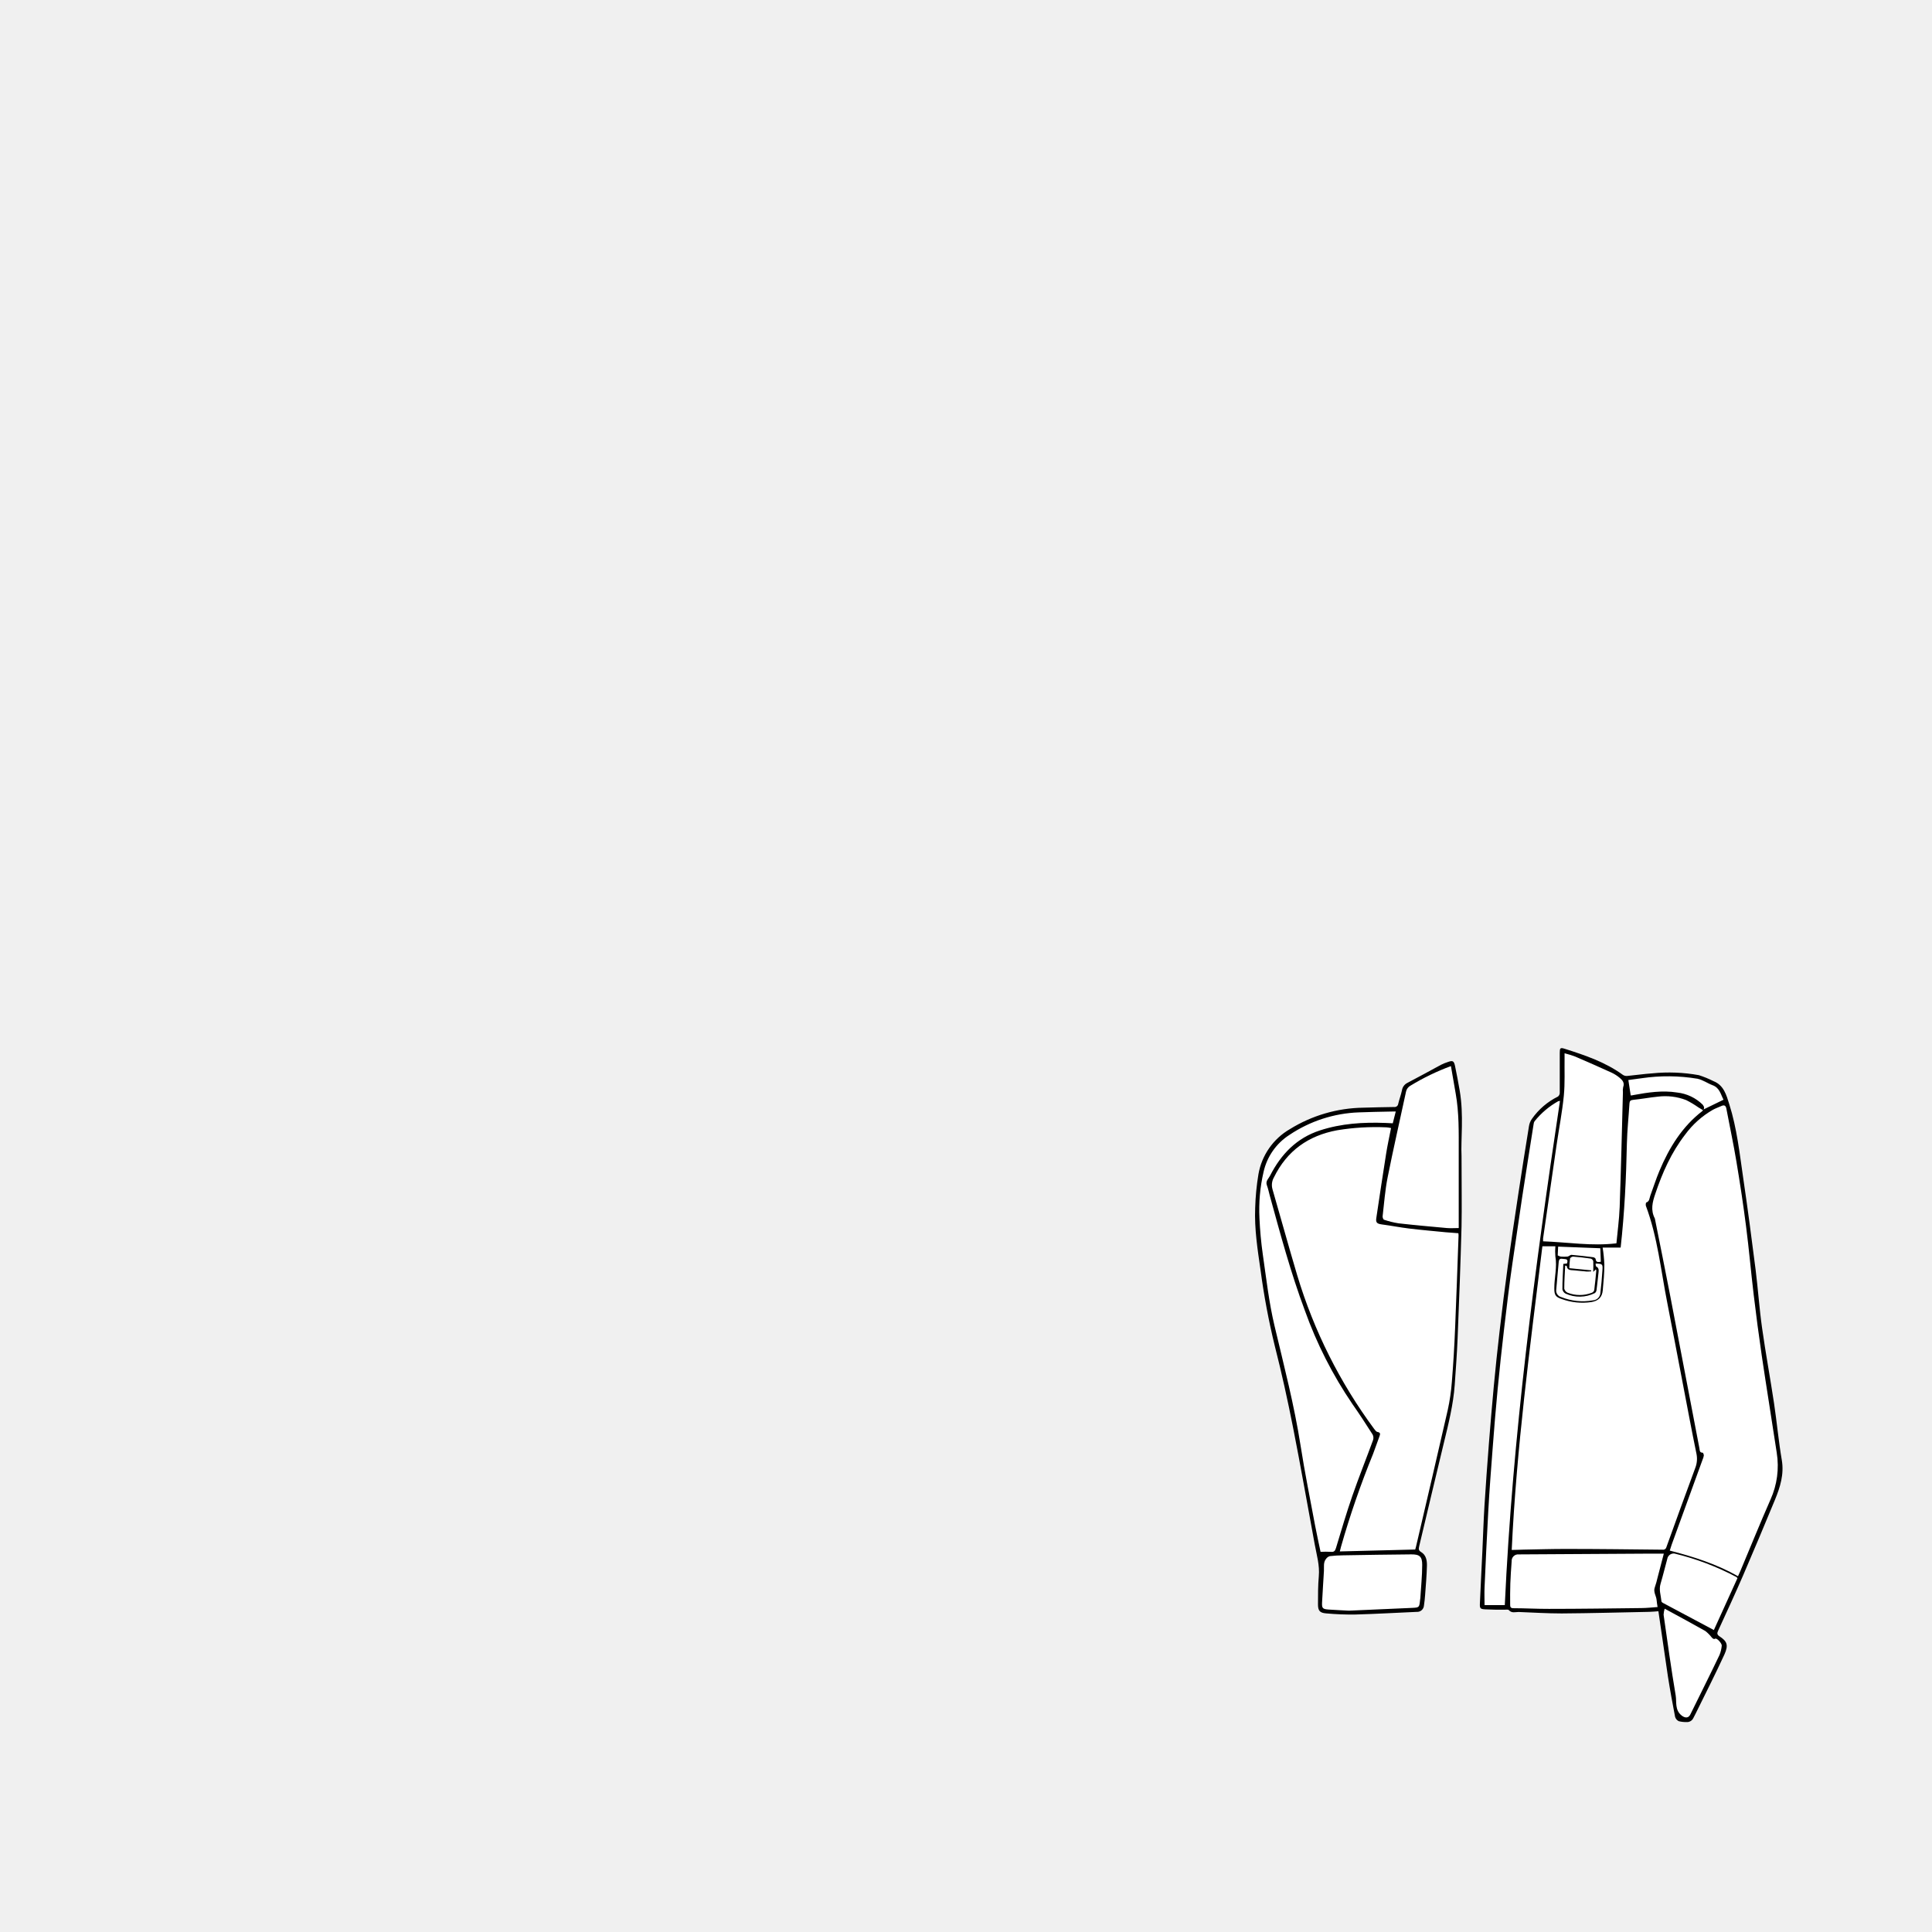
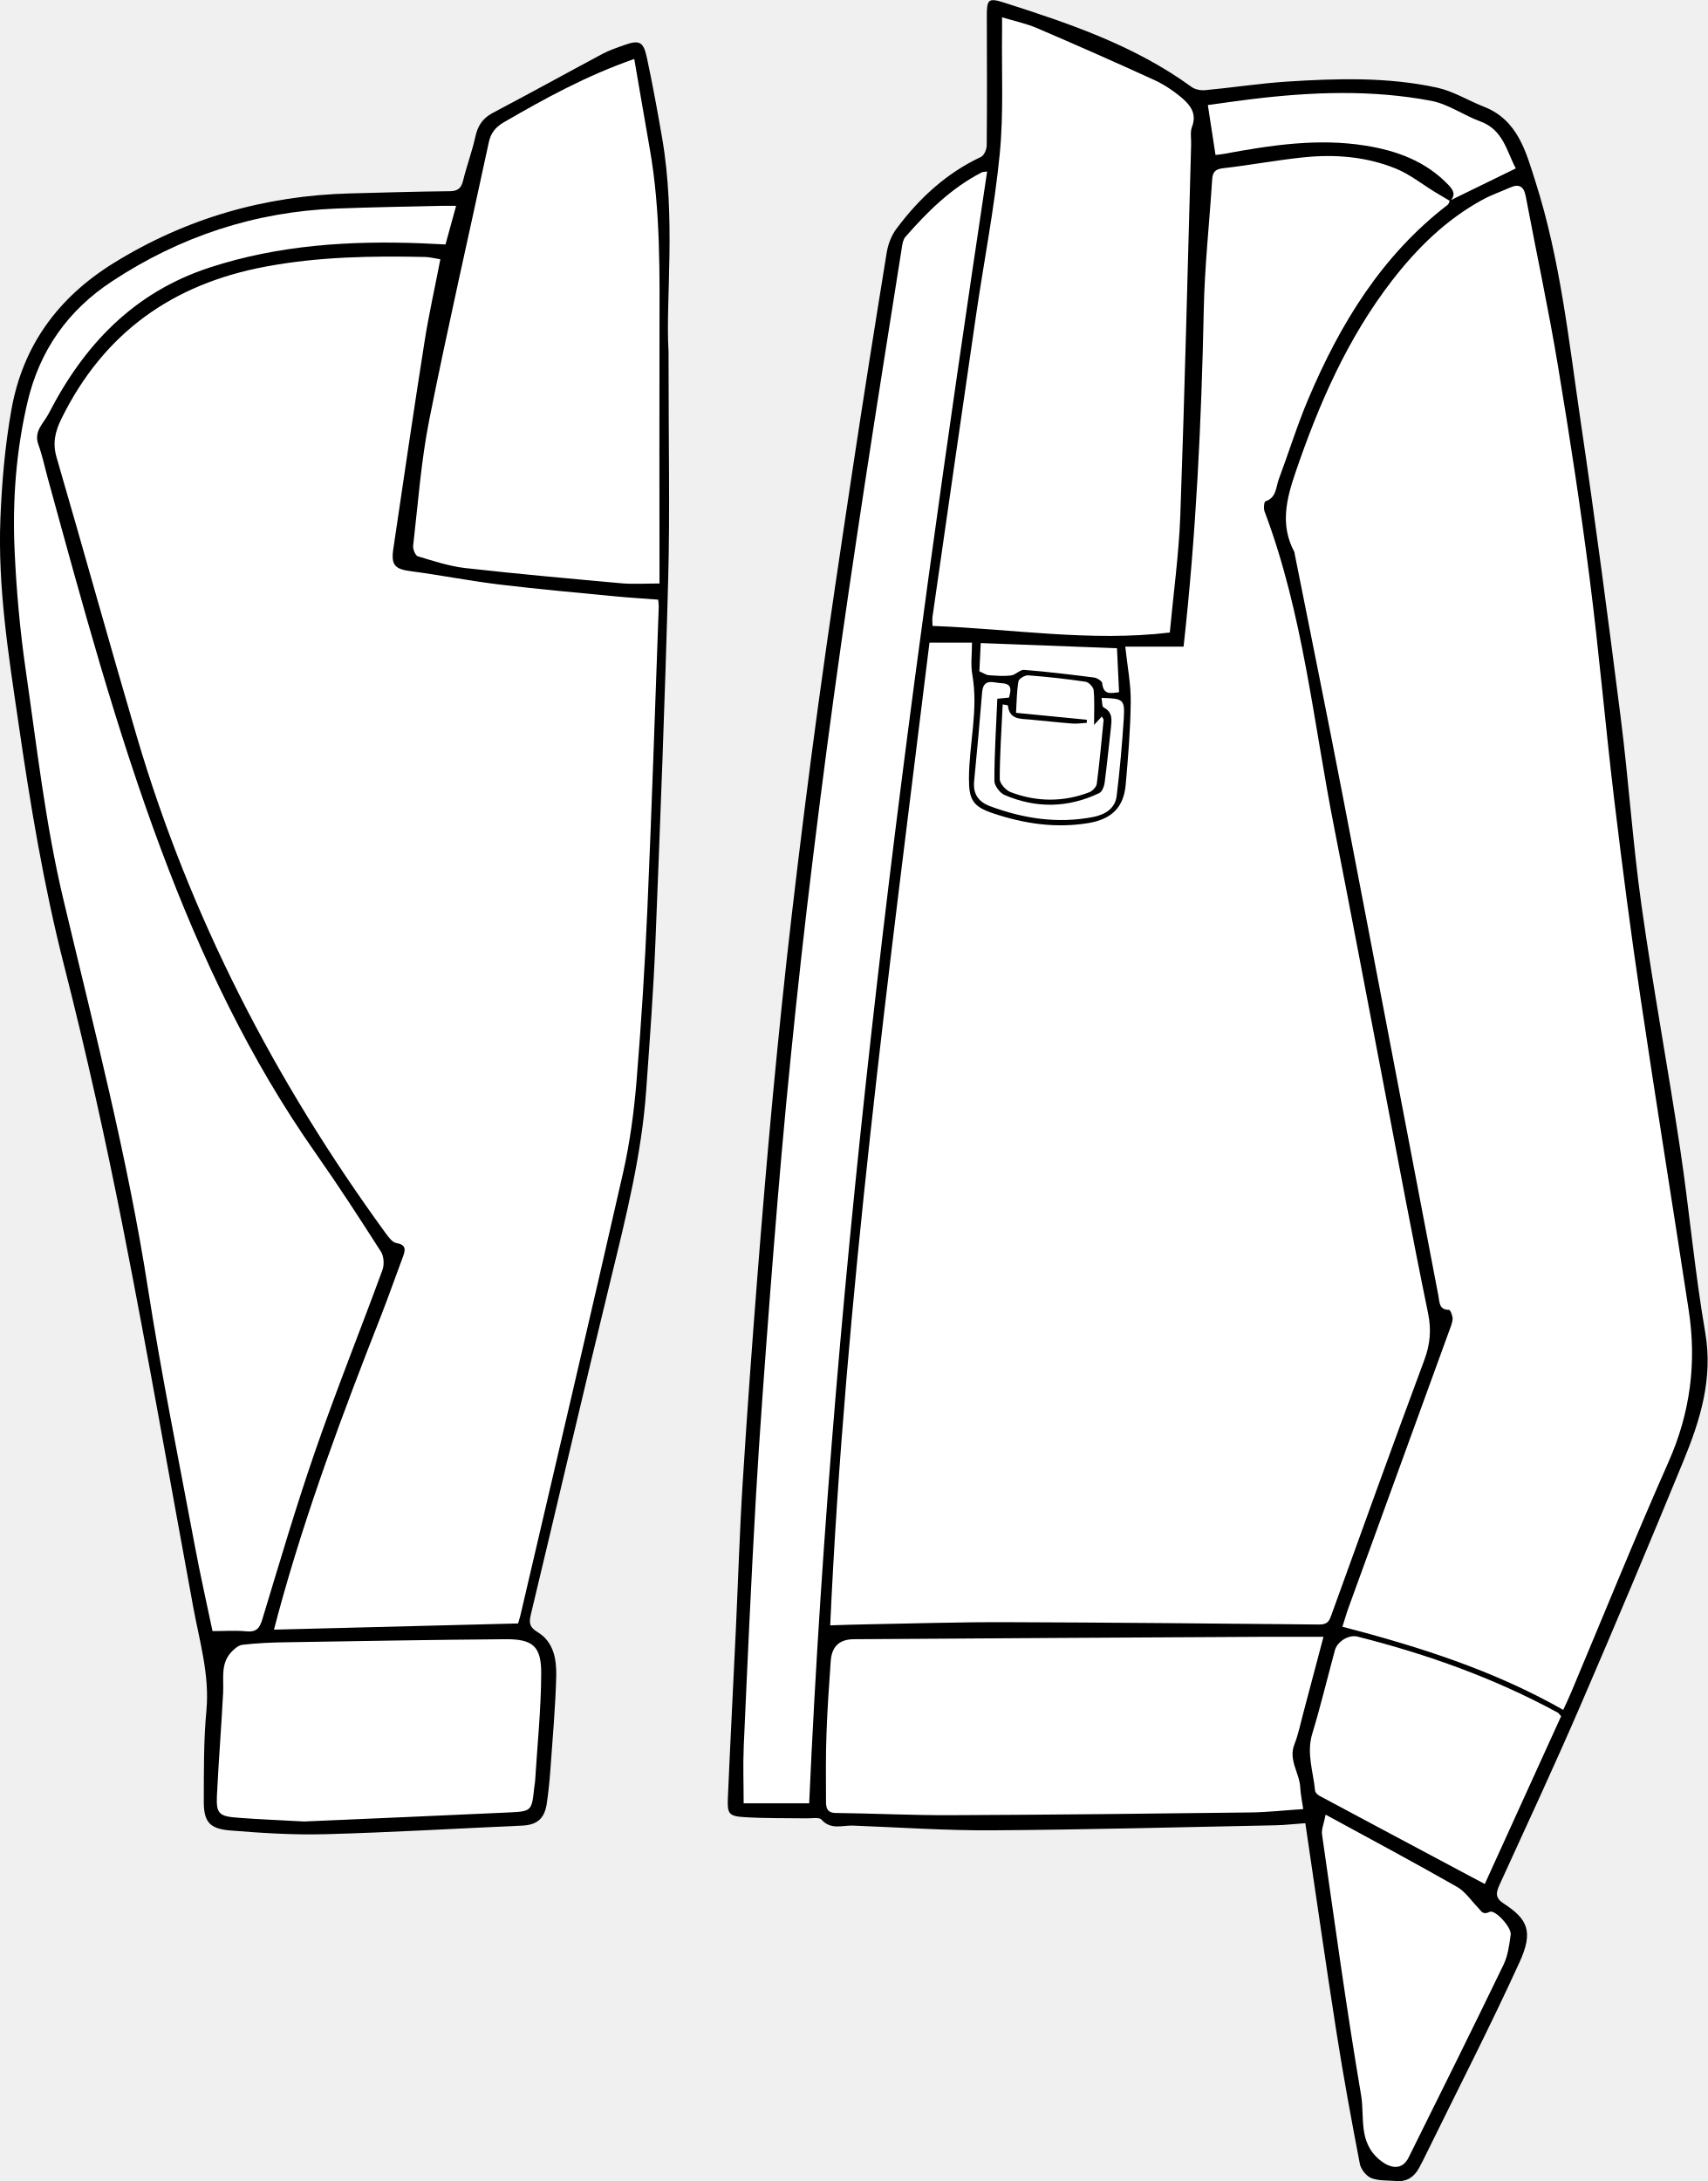
- <svg xmlns="http://www.w3.org/2000/svg" id="무스탕_이미지" data-name="무스탕 이미지" viewBox="0 0 595.2 595.2">
+ <svg xmlns="http://www.w3.org/2000/svg" id="_무스탕_이미지" data-name="무스탕 이미지" viewBox="0 0 162.57 207.6">
  <defs>
-     <style>.cls-1{fill:#fff;}</style>
+     <style>
+       .cls-1 {
+         fill: #fff;
+       }
+     </style>
  </defs>
-   <g id="색">
-     <path class="cls-1" d="M524.62,341.94c-.06.13-.09.31-.19.39-6.28,4.82-10.24,11.32-13.27,18.47-1.06,2.5-1.86,5.1-2.81,7.64-.29.77-.21,1.77-1.28,2.12-.12,0-.18.67-.08,1,3.67,9.71,4.64,20,6.63,30.09,1.6,8.1,3.12,16.22,4.68,24.33,1.4,7.29,2.75,14.59,4.25,21.86a7.69,7.69,0,0,1-.35,4.48c-3,8.12-6,16.27-8.9,24.42a1,1,0,0,1-1.13.76c-9.86-.1-19.72-.2-29.58-.23-4.43,0-8.87.13-13.3.21-1.18,0-2.35.06-3.64.1,1.41-31.14,5.61-62.3,9.45-93.55h4a18.29,18.29,0,0,0,0,3.06c.59,3.31-.3,6.55-.32,9.83,0,2.05.34,2.72,2.31,3.37a18.69,18.69,0,0,0,9.08.92c2.18-.36,3.34-1.47,3.53-3.65.24-2.62.46-5.25.49-7.88a46.35,46.35,0,0,0-.53-5.26h5.55c1.2-10.83,1.7-21.42,1.92-32,.09-4.14.54-8.28.8-12.42.05-.71.28-1,1.06-1.08,2.58-.29,5.13-.78,7.7-1a18,18,0,0,1,8.72,1.07,29,29,0,0,1,3.76,2.25c.46.29.94.56,1.41.84Z" />
-     <path class="cls-1" d="M535.42,485.59c-6.62-3.76-13.68-6-21-7.91.23-.7.38-1.26.58-1.81q4.77-13.11,9.53-26.22a4.92,4.92,0,0,0,.38-1.26c0-.3-.22-.87-.35-.87-1,0-.9-.75-1-1.32q-4.57-23.81-9.12-47.61c-1.48-7.68-3-15.34-4.57-23a1.55,1.55,0,0,0-.05-.23c-1.36-2.56-.74-5,.14-7.59,2.22-6.5,4.94-12.73,9.17-18.21a27.58,27.58,0,0,1,8.6-7.7c.83-.45,1.75-.77,2.62-1.16s1.33-.13,1.51.82c1,5.4,2.18,10.79,3.08,16.21,1.12,6.69,2.14,13.4,3,20.13.9,7,1.5,14,2.34,21q1.14,9.51,2.52,19c1.47,9.9,3.08,19.78,4.58,29.68A25.3,25.3,0,0,1,545.46,462c-3.22,7.26-6.2,14.63-9.28,22C536,484.42,535.73,484.91,535.42,485.59Z" />
-     <path class="cls-1" d="M482,324.48a30.68,30.68,0,0,1,3.3,1q5.61,2.4,11.16,4.93A11.44,11.44,0,0,1,499,332c.86.72,1.61,1.54,1.1,2.88a5.12,5.12,0,0,0-.08,1.67c-.34,11.77-.61,23.55-1,35.32-.14,3.73-.66,7.46-1,11.14-7.57.91-15-.34-22.6-.62a6.59,6.59,0,0,1,0-.89q2.07-14.4,4.16-28.8c.74-5.06,1.73-10.08,2.23-15.16.38-3.88.17-7.82.23-11.73Z" />
-     <path class="cls-1" d="M480.59,339.16c-7.75,51.61-14.61,103.23-16.94,155.33h-6.24c0-1.91-.07-3.69,0-5.46.35-7.86.7-15.72,1.15-23.57.37-6.45.86-12.9,1.35-19.35.46-6.05.95-12.09,1.53-18.13q.89-9.36,2-18.69,1.18-10,2.55-20.06c.93-6.8,1.94-13.58,3-20.37,1.14-7.49,2.34-15,3.52-22.46a2,2,0,0,1,.33-1,24.87,24.87,0,0,1,7.27-6.15A2.52,2.52,0,0,1,480.59,339.16Z" />
-     <path class="cls-1" d="M512.6,478.64l-1.92,7.25a27.61,27.61,0,0,1-.85,3c-.59,1.51.5,2.73.56,4.12,0,.63.17,1.25.28,2-1.72.11-3.37.3-5,.32-9.49.11-19,.21-28.48.25-3.66,0-7.32-.17-11-.21-.92,0-.94-.57-.94-1.17,0-2.16,0-4.32.05-6.47s.25-4.54.41-6.81a2,2,0,0,1,2.22-2.08l38.89-.23Z" />
-     <path class="cls-1" d="M528,502.18c-5.33-2.84-10.52-5.6-15.71-8.38-.19-.1-.42-.31-.44-.49-.17-1.8-.84-3.56-.27-5.43.79-2.63,1.43-5.31,2.16-8a2,2,0,0,1,2.14-1.28,81,81,0,0,1,19.09,7.24c.06,0,.1.12.3.33Z" />
-     <path class="cls-1" d="M512.81,495.57c4.46,2.44,8.5,4.6,12.48,6.87a10.76,10.76,0,0,1,2,2c.3.31.43.71,1.09.38s2.1,1.48,2,2.16a9.88,9.88,0,0,1-.69,2.87c-3,6.14-6,12.25-9,18.35-.61,1.24-1.72,1.07-2.74.24-2.07-1.71-1.43-4.11-1.77-6.16-1.4-8.25-2.53-16.55-3.72-24.83A7.34,7.34,0,0,1,512.81,495.57Z" />
-     <path class="cls-1" d="M524.65,342c.55-.58.3-1-.17-1.53a13.3,13.3,0,0,0-7.85-3.73c-4.56-.73-9.05,0-13.53.79-.27.05-.54.07-.79.1l-.73-4.75c1.33-.18,2.74-.39,4.15-.56a55.35,55.35,0,0,1,17.14.16c1.62.31,3.09,1.37,4.67,2,2.19.8,2.51,2.86,3.37,4.47l-6.29,3.07Z" />
-     <path class="cls-1" d="M490.77,391.84l.72-.78c.08.13.18.23.17.32-.2,2-.38,4.05-.64,6.07a1.24,1.24,0,0,1-.72.8,10.25,10.25,0,0,1-7.47,0,1.8,1.8,0,0,1-1.05-1.25c0-2.34.16-4.69.28-7.11.23.05.5.07.5.12.15,1.33,1.17,1.25,2.1,1.33,1.36.11,2.7.27,4.06.38a12.34,12.34,0,0,0,1.35-.07v-.3l-6.73-.66a25.9,25.9,0,0,1,.23-3c0-.25.62-.6.92-.57q2.75.21,5.47.61a1.13,1.13,0,0,1,.76.8C490.83,389.55,490.77,390.58,490.77,391.84Z" />
-     <path class="cls-1" d="M482.68,389.25l-1.12.11c-.11,2.63-.27,5.22-.28,7.81a1.88,1.88,0,0,0,1,1.35,10.5,10.5,0,0,0,9-.18,1.41,1.41,0,0,0,.51-.95c.23-1.74.4-3.49.6-5.23.08-.76.2-1.5-.69-2-.17-.09-.14-.58-.2-.91,2.07,0,2.24.14,2.12,1.95-.15,2.47-.38,4.93-.67,7.39a2.45,2.45,0,0,1-2.27,2,17.86,17.86,0,0,1-9.75-1,2.09,2.09,0,0,1-1.55-2.38q.42-4.23.76-8.47c.11-1.41,1.08-.91,1.86-.88C483,387.92,482.89,388.51,482.68,389.25Z" />
-     <path class="cls-1" d="M492.94,384.55l.2,4.19c-.72.07-1.49.34-1.61-.87,0-.21-.49-.49-.77-.53-2.22-.28-4.43-.55-6.65-.73-.39,0-.8.48-1.23.53a10.84,10.84,0,0,1-2.13,0,3.63,3.63,0,0,1-.9-.37l.13-2.7Z" />
-     <path class="cls-1" d="M449.29,379.92a5.74,5.74,0,0,1,0,.65c-.35,9.58-.65,19.16-1.07,28.73q-.36,8.26-1,16.5a62.33,62.33,0,0,1-1.27,8.63c-3.19,14-6.48,28-9.74,41.95-.08.38-.21.76-.27,1l-23.24.59c.16-.63.27-1.08.39-1.52A275,275,0,0,1,423,447.93c.72-1.82,1.36-3.67,2-5.5.25-.67.28-1.12-.64-1.28-.37-.06-.73-.55-1-.91a154.06,154.06,0,0,1-23.71-47.31c-2.61-8.85-5.07-17.73-7.64-26.58a4.74,4.74,0,0,1,.46-3.65c4-8.18,10.58-12.85,19.48-14.5a73.14,73.14,0,0,1,15.14-.9,10.36,10.36,0,0,1,1.46.22c-.53,2.7-1.11,5.3-1.52,7.93-1,6.54-2,13.1-3,19.65-.23,1.57.18,1.91,1.73,2.12,2.81.37,5.59.92,8.4,1.26,3.72.45,7.46.77,11.19,1.14C446.64,379.74,447.91,379.81,449.29,379.92Z" />
-     <path class="cls-1" d="M430,342.43l-1,3.64-2.3-.11c-6.82-.26-13.54.16-20.1,2.29-7.24,2.35-12,7.35-15.38,13.91-.48.95-1.46,1.68-1,3,.39,1,.61,2.15.9,3.22,3.27,11.89,6.47,23.81,10.8,35.37a127.1,127.1,0,0,0,14.7,28.84c2.15,3.07,4.2,6.23,6.22,9.39a2.21,2.21,0,0,1,.13,1.73c-2.1,5.74-4.38,11.41-6.38,17.18-1.84,5.31-3.42,10.71-5.05,16.1-.27.88-.62,1.23-1.56,1.13a30.12,30.12,0,0,0-3.18,0c-.53-2.54-1.16-5.33-1.69-8.14-1.52-8.16-3.18-16.29-4.45-24.49-1.95-12.52-5.14-24.75-8.06-37.06-1.7-7.15-2.52-14.53-3.58-21.83-.54-3.74-.88-7.53-1.05-11.32a51.43,51.43,0,0,1,1.23-14.15,18.26,18.26,0,0,1,8-11.47,41,41,0,0,1,21.36-6.93c3.39-.14,6.78-.18,10.18-.26Z" />
-     <path class="cls-1" d="M447,328.45c.51,3,1,5.74,1.47,8.52,1.05,5.93.94,11.91.93,17.9,0,7.26,0,14.53,0,21.8v1.7c-1.29,0-2.47.09-3.64,0-5-.44-9.92-.89-14.87-1.45a26.51,26.51,0,0,1-4.51-1.11c-.23-.07-.47-.68-.44-1,.47-4,.76-8,1.54-12,1.76-8.84,3.78-17.62,5.67-26.43a2.74,2.74,0,0,1,1.43-1.91A71.48,71.48,0,0,1,447,328.45Z" />
-     <path class="cls-1" d="M415.57,496.21c-2.26-.12-4.29-.19-6.32-.35-1.77-.14-2-.41-2-2.13.15-3.26.41-6.52.58-9.78.07-1.3-.25-2.66.7-3.77a2.12,2.12,0,0,1,1.13-.78,40.32,40.32,0,0,1,4.12-.25c7-.11,14-.24,20.95-.29,2.57,0,3.39.66,3.38,3.24,0,3.42-.37,6.84-.58,10.26,0,.2-.06.39-.08.59-.24,2.25-.24,2.3-2.44,2.4C428.49,495.66,421.92,495.94,415.57,496.21Z" />
+   <g id="_색" data-name="색">
+     <path class="cls-1" d="M138,19.1c-.06,.13-.09,.31-.19,.39-6.28,4.82-10.24,11.33-13.27,18.47-1.06,2.5-1.86,5.1-2.81,7.64-.29,.77-.21,1.77-1.28,2.12-.12,.04-.19,.67-.08,.96,3.66,9.71,4.64,20.02,6.63,30.1,1.6,8.1,3.12,16.22,4.68,24.33,1.4,7.29,2.75,14.59,4.25,21.86,.33,1.6,.21,2.98-.35,4.48-3.01,8.12-5.96,16.27-8.9,24.42-.22,.6-.51,.76-1.13,.76-9.86-.09-19.72-.2-29.59-.22-4.43-.01-8.86,.13-13.3,.2-1.18,.02-2.35,.06-3.64,.1,1.42-31.14,5.61-62.29,9.45-93.54h4.05c0,1.07-.15,2.09,.03,3.05,.59,3.31-.3,6.55-.32,9.83-.01,2.05,.34,2.72,2.31,3.37,2.95,.98,5.97,1.43,9.08,.92,2.18-.36,3.34-1.47,3.53-3.65,.23-2.62,.45-5.25,.48-7.88,.02-1.66-.32-3.32-.52-5.26h5.55c1.2-10.82,1.7-21.42,1.92-32.03,.09-4.15,.54-8.28,.8-12.43,.05-.71,.28-.99,1.06-1.08,2.57-.29,5.13-.78,7.7-1.04,2.97-.3,5.93-.06,8.71,1.07,1.34,.55,2.51,1.49,3.76,2.25,.47,.28,.94,.56,1.41,.84l-.03-.02Z" />
+     <path class="cls-1" d="M148.81,162.75c-6.62-3.76-13.69-6-21.01-7.91,.22-.7,.38-1.26,.58-1.81,3.18-8.74,6.36-17.48,9.54-26.23,.15-.41,.35-.83,.37-1.25,.02-.3-.22-.87-.34-.87-.97,0-.9-.75-1.01-1.32-3.04-15.87-6.06-31.75-9.11-47.61-1.48-7.68-3.04-15.34-4.57-23.01-.02-.08-.02-.16-.05-.23-1.35-2.56-.73-5.02,.14-7.59,2.22-6.5,4.94-12.73,9.17-18.21,2.39-3.1,5.14-5.8,8.6-7.69,.84-.46,1.75-.77,2.62-1.16,.87-.39,1.33-.13,1.51,.81,1.03,5.41,2.18,10.79,3.08,16.22,1.12,6.69,2.14,13.4,3,20.12,.9,7,1.5,14.04,2.34,21.06,.76,6.34,1.58,12.67,2.52,18.98,1.47,9.9,3.07,19.79,4.58,29.69,.76,4.97,.15,9.73-1.91,14.38-3.22,7.26-6.2,14.63-9.28,21.96-.21,.5-.45,1-.76,1.68Z" />
+     <path class="cls-1" d="M95.39,1.64c1.2,.36,2.29,.58,3.3,1.02,3.74,1.6,7.46,3.25,11.17,4.94,.9,.41,1.76,.97,2.52,1.6,.86,.71,1.61,1.54,1.1,2.88-.19,.49-.07,1.11-.08,1.67-.33,11.78-.61,23.55-1.03,35.32-.13,3.74-.66,7.46-1,11.14-7.56,.9-15-.35-22.59-.63,0-.29-.04-.6,0-.89,1.38-9.6,2.76-19.2,4.16-28.8,.74-5.05,1.73-10.08,2.23-15.16,.38-3.88,.17-7.82,.23-11.73,0-.39,0-.78,0-1.36Z" />
+     <path class="cls-1" d="M93.98,16.32c-7.75,51.6-14.62,103.23-16.94,155.33h-6.24c0-1.91-.07-3.69,.01-5.46,.36-7.86,.7-15.71,1.15-23.57,.37-6.45,.86-12.9,1.35-19.35,.46-6.05,.95-12.09,1.53-18.13,.59-6.23,1.25-12.47,1.98-18.69,.78-6.7,1.63-13.38,2.55-20.06,.93-6.8,1.94-13.58,2.97-20.37,1.14-7.49,2.33-14.98,3.52-22.46,.05-.35,.12-.76,.33-1,2.11-2.42,4.38-4.66,7.27-6.15,.1-.05,.23-.04,.53-.09Z" />
+     <path class="cls-1" d="M125.98,155.8c-.7,2.65-1.3,4.95-1.92,7.25-.27,1-.47,2.03-.85,2.99-.59,1.51,.5,2.73,.56,4.12,.03,.63,.17,1.25,.28,2.04-1.72,.11-3.37,.3-5.02,.32-9.49,.11-18.99,.22-28.48,.26-3.66,.02-7.33-.17-10.99-.21-.92,0-.94-.58-.94-1.18,0-2.16-.02-4.31,.05-6.47,.08-2.27,.25-4.54,.4-6.81,.1-1.39,.82-2.07,2.22-2.08,12.97-.08,25.93-.16,38.9-.23,1.86-.01,3.73,0,5.78,0Z" />
+     <path class="cls-1" d="M141.34,179.34c-5.33-2.84-10.52-5.6-15.71-8.38-.19-.1-.42-.31-.44-.49-.17-1.81-.84-3.56-.27-5.44,.8-2.63,1.44-5.31,2.16-7.96,.22-.82,1.32-1.49,2.15-1.28,6.64,1.68,13.05,3.95,19.08,7.25,.07,.04,.11,.11,.3,.33-2.43,5.33-4.89,10.75-7.27,15.98Z" />
+     <path class="cls-1" d="M126.19,172.74c4.46,2.44,8.5,4.6,12.48,6.86,.8,.46,1.37,1.33,2.04,2.01,.3,.31,.42,.71,1.09,.38,.51-.25,2.1,1.48,2,2.17-.14,.97-.27,2-.68,2.86-2.97,6.14-6,12.25-9.04,18.36-.61,1.23-1.72,1.07-2.74,.23-2.08-1.7-1.43-4.11-1.78-6.16-1.4-8.25-2.53-16.54-3.72-24.83-.07-.5,.18-1.04,.34-1.88Z" />
+     <path class="cls-1" d="M138.03,19.13c.55-.58,.31-1.03-.17-1.53-2.14-2.25-4.88-3.25-7.85-3.73-4.56-.73-9.05-.04-13.53,.78-.27,.05-.54,.07-.79,.1-.24-1.57-.47-3.1-.73-4.75,1.33-.18,2.73-.39,4.14-.56,5.72-.69,11.46-.92,17.14,.16,1.62,.31,3.09,1.37,4.67,1.96,2.19,.81,2.51,2.86,3.37,4.47-2.18,1.06-4.23,2.07-6.29,3.07,0,0,.02,.02,.02,.02Z" />
+     <path class="cls-1" d="M104.15,69c.3-.33,.49-.53,.72-.78,.07,.14,.18,.24,.17,.33-.2,2.02-.38,4.05-.65,6.07-.04,.3-.41,.69-.71,.81-2.48,.94-5,.92-7.47,0-.46-.17-1.05-.82-1.06-1.25,0-2.34,.17-4.69,.28-7.11,.24,.05,.5,.07,.5,.11,.15,1.34,1.17,1.25,2.1,1.33,1.35,.12,2.7,.28,4.05,.38,.45,.03,.91-.04,1.36-.07,0-.1,0-.2,0-.29-2.18-.21-4.37-.43-6.74-.66,.07-1.05,.07-2.04,.23-3,.04-.25,.62-.59,.92-.57,1.83,.14,3.65,.34,5.47,.61,.3,.04,.74,.5,.77,.8,.1,1.01,.04,2.04,.04,3.3Z" />
+     <path class="cls-1" d="M96.06,66.41c-.35,.04-.69,.07-1.12,.11-.11,2.63-.27,5.22-.28,7.81,0,.46,.52,1.16,.97,1.35,3.01,1.29,6.04,1.24,9.01-.18,.27-.13,.47-.61,.51-.95,.23-1.74,.4-3.49,.6-5.24,.09-.76,.2-1.5-.69-1.96-.17-.09-.14-.58-.2-.91,2.07,.05,2.24,.14,2.12,1.95-.15,2.47-.38,4.94-.68,7.39-.15,1.24-1.18,1.79-2.26,2-3.34,.65-6.59,.15-9.76-1.02-1.1-.4-1.67-1.14-1.55-2.38,.28-2.82,.53-5.64,.76-8.46,.12-1.42,1.08-.92,1.86-.88,1,.04,.91,.63,.7,1.37Z" />
+     <path class="cls-1" d="M106.33,61.71c.07,1.4,.13,2.76,.2,4.2-.72,.06-1.49,.34-1.61-.87-.02-.21-.49-.49-.78-.53-2.21-.28-4.43-.55-6.65-.73-.39-.03-.8,.47-1.23,.53-.7,.09-1.42,.03-2.13-.02-.25-.02-.5-.2-.9-.37,.04-.76,.08-1.7,.13-2.69,4.39,.17,8.69,.33,12.96,.49Z" />
+     <path class="cls-1" d="M62.67,57.08c.02,.26,.06,.46,.05,.65-.35,9.58-.66,19.16-1.08,28.73-.24,5.5-.59,11.01-1.04,16.5-.24,2.89-.62,5.81-1.27,8.63-3.18,14-6.48,27.97-9.73,41.95-.09,.38-.21,.75-.27,.98-7.77,.2-15.42,.39-23.24,.59,.16-.63,.28-1.08,.4-1.52,2.64-9.73,6.17-19.14,9.85-28.51,.71-1.82,1.36-3.67,2.04-5.5,.25-.67,.27-1.11-.64-1.27-.38-.07-.73-.55-1-.91-10.53-14.45-18.64-30.13-23.71-47.31-2.61-8.84-5.07-17.73-7.64-26.58-.39-1.34-.13-2.45,.46-3.65,4.02-8.18,10.58-12.84,19.48-14.5,5.03-.93,10.07-1.02,15.15-.91,.47,.01,.93,.14,1.45,.22-.53,2.71-1.11,5.31-1.52,7.93-1.03,6.54-1.99,13.1-2.96,19.65-.23,1.56,.17,1.91,1.73,2.12,2.81,.37,5.59,.92,8.4,1.26,3.72,.45,7.46,.78,11.19,1.14,1.26,.12,2.53,.2,3.91,.3Z" />
+     <path class="cls-1" d="M43.4,19.59c-.35,1.27-.66,2.41-1,3.64-.8-.04-1.55-.08-2.3-.11-6.82-.26-13.54,.16-20.1,2.29-7.24,2.35-11.99,7.35-15.37,13.91-.48,.94-1.46,1.68-.98,2.98,.39,1.04,.61,2.15,.9,3.22,3.27,11.89,6.47,23.8,10.8,35.37,3.81,10.17,8.43,19.92,14.69,28.84,2.16,3.07,4.2,6.22,6.22,9.38,.28,.44,.32,1.23,.14,1.73-2.1,5.73-4.38,11.4-6.38,17.17-1.84,5.31-3.42,10.72-5.06,16.1-.27,.89-.61,1.23-1.56,1.13-.99-.11-1.99-.02-3.18-.02-.53-2.54-1.16-5.33-1.69-8.15-1.52-8.16-3.18-16.29-4.46-24.49-1.95-12.52-5.14-24.75-8.06-37.06-1.7-7.16-2.52-14.53-3.58-21.83-.54-3.75-.88-7.53-1.05-11.32-.22-4.76,.14-9.5,1.23-14.15,1.14-4.88,3.82-8.7,8.04-11.48,6.49-4.27,13.6-6.62,21.36-6.93,3.39-.13,6.78-.18,10.18-.26,.35,0,.7,0,1.2,0Z" />
+     <path class="cls-1" d="M60.38,5.61c.51,2.96,.97,5.74,1.47,8.51,1.05,5.93,.94,11.92,.93,17.9-.02,7.27,0,14.53,0,21.8,0,.51,0,1.03,0,1.71-1.29,0-2.47,.09-3.64-.02-4.96-.44-9.92-.89-14.87-1.45-1.53-.17-3.02-.67-4.5-1.12-.24-.07-.48-.68-.44-1.01,.47-4,.75-8.04,1.53-11.97,1.76-8.83,3.78-17.62,5.67-26.42,.19-.89,.65-1.45,1.43-1.91,3.9-2.26,7.84-4.43,12.42-6.03Z" />
+     <path class="cls-1" d="M28.95,173.38c-2.26-.12-4.29-.2-6.32-.36-1.77-.14-2.04-.4-1.96-2.12,.15-3.26,.42-6.52,.59-9.79,.07-1.3-.25-2.66,.7-3.77,.29-.34,.72-.74,1.13-.78,1.36-.16,2.74-.22,4.12-.24,6.98-.12,13.97-.24,20.95-.29,2.57-.02,3.39,.66,3.38,3.24-.01,3.42-.37,6.84-.58,10.26-.01,.2-.06,.39-.08,.59-.24,2.25-.24,2.29-2.43,2.4-6.57,.31-13.13,.59-19.48,.86Z" />
  </g>
-   <g id="선">
-     <path d="M510.91,496.38c-1,.07-1.94.18-2.85.19-9,.18-18,.43-26.95.49-4.42,0-8.85-.28-13.28-.45-1,0-2.11.44-3-.58-.23-.25-.92-.11-1.4-.12-2,0-3.92,0-5.87-.11-1.55-.09-1.71-.3-1.64-1.84.23-5.35.51-10.69.76-16,.22-4.7.36-9.42.65-14.12.4-6.41.87-12.82,1.37-19.23q.69-8.77,1.5-17.54c.54-5.68,1.12-11.35,1.79-17,.78-6.7,1.61-13.39,2.53-20.07,1-7.39,2.12-14.77,3.23-22.14q1.59-10.49,3.29-20.93a5.29,5.29,0,0,1,.93-2.27,21.29,21.29,0,0,1,8-6.84,1.47,1.47,0,0,0,.55-1.1c0-4.12,0-8.23,0-12.35,0-1.5.14-1.71,1.55-1.26,6.28,2,12.51,4.1,17.93,8.05a2.09,2.09,0,0,0,1.33.31c2.58-.24,5.15-.63,7.73-.8a51.58,51.58,0,0,1,14.31.56,30.4,30.4,0,0,1,4.5,1.84c3.22,1.26,4,4.33,4.87,7.09,2.37,7.44,3.19,15.22,4.32,22.91,1.38,9.35,2.61,18.73,3.8,28.11.75,6,1.15,12,2,18,1.09,7.74,2.52,15.43,3.68,23.16.87,5.8,1.39,11.66,2.38,17.43.76,4.43-.5,8.37-2.1,12.28q-4.82,11.69-9.81,23.29c-2.47,5.71-5.09,11.36-7.68,17-.36.77-.41,1.24.39,1.76,2.28,1.49,2.88,2.63,1.52,5.62-2.81,6.13-5.89,12.14-8.86,18.2-.23.47-.46.93-.71,1.38a2.14,2.14,0,0,1-2.16,1.22,8.49,8.49,0,0,1-2.34-.27,2.15,2.15,0,0,1-1.12-1.36c-.79-4.11-1.55-8.23-2.2-12.37C512.86,509.81,511.92,503.18,510.91,496.38ZM524.65,342c-.47-.28-.95-.55-1.41-.84a29,29,0,0,0-3.76-2.25,18,18,0,0,0-8.72-1.07c-2.57.26-5.12.75-7.7,1-.78.08-1,.37-1.06,1.08-.26,4.14-.71,8.28-.8,12.42-.22,10.62-.72,21.21-1.92,32h-5.55a46.35,46.35,0,0,1,.53,5.26c0,2.63-.25,5.26-.49,7.88-.19,2.18-1.35,3.29-3.53,3.65a18.69,18.69,0,0,1-9.08-.92c-2-.65-2.32-1.32-2.31-3.37,0-3.28.91-6.52.32-9.83a18.29,18.29,0,0,1,0-3.06h-4c-3.84,31.25-8,62.41-9.45,93.55,1.29,0,2.46-.08,3.64-.1,4.43-.08,8.87-.22,13.3-.21,9.86,0,19.72.13,29.58.23a1,1,0,0,0,1.13-.76c2.94-8.15,5.88-16.3,8.9-24.42a7.69,7.69,0,0,0,.35-4.48c-1.5-7.27-2.85-14.57-4.25-21.86-1.56-8.11-3.08-16.23-4.68-24.33-2-10.08-3-20.38-6.63-30.09-.1-.29,0-.92.08-1,1.07-.35,1-1.35,1.28-2.12.95-2.54,1.75-5.14,2.81-7.64,3-7.15,7-13.65,13.27-18.47.1-.08.13-.26.19-.39l6.29-3.07c-.86-1.61-1.18-3.67-3.37-4.47-1.58-.59-3-1.65-4.67-2a55.35,55.35,0,0,0-17.14-.16c-1.41.17-2.82.38-4.15.56l.73,4.75c.25,0,.52,0,.79-.1,4.48-.83,9-1.52,13.53-.79a13.3,13.3,0,0,1,7.85,3.73C525,340.93,525.2,341.38,524.65,342Zm10.77,143.63c.31-.68.55-1.17.76-1.68,3.08-7.32,6.06-14.69,9.28-22a25.3,25.3,0,0,0,1.91-14.39c-1.5-9.9-3.11-19.78-4.58-29.68q-1.39-9.48-2.52-19c-.84-7-1.44-14-2.34-21-.86-6.73-1.88-13.44-3-20.13-.9-5.42-2.06-10.81-3.08-16.21-.18-.95-.65-1.21-1.51-.82s-1.79.71-2.62,1.16a27.58,27.58,0,0,0-8.6,7.7c-4.23,5.48-7,11.71-9.17,18.21-.88,2.56-1.5,5-.14,7.59a1.55,1.55,0,0,1,.05.23c1.53,7.67,3.09,15.33,4.57,23q4.59,23.79,9.12,47.61c.1.57,0,1.32,1,1.32.13,0,.37.57.35.87a4.92,4.92,0,0,1-.38,1.26q-4.75,13.11-9.53,26.22c-.2.55-.35,1.11-.58,1.81C521.74,479.59,528.8,481.83,535.42,485.59ZM482,324.48v1.36c-.06,3.91.15,7.85-.23,11.73-.5,5.08-1.49,10.1-2.23,15.16q-2.1,14.4-4.16,28.8a6.59,6.59,0,0,0,0,.89c7.6.28,15,1.53,22.6.62.34-3.68.86-7.41,1-11.14.42-11.77.69-23.55,1-35.32a5.12,5.12,0,0,1,.08-1.67c.51-1.34-.24-2.16-1.1-2.88a11.44,11.44,0,0,0-2.52-1.6q-5.55-2.52-11.16-4.93A30.68,30.68,0,0,0,482,324.48Zm-1.42,14.68a2.52,2.52,0,0,0-.53.09,24.87,24.87,0,0,0-7.27,6.15,2,2,0,0,0-.33,1c-1.18,7.49-2.38,15-3.52,22.46-1,6.79-2,13.57-3,20.37s-1.76,13.37-2.55,20.06q-1.1,9.33-2,18.69c-.58,6-1.07,12.08-1.53,18.13-.49,6.45-1,12.9-1.35,19.35-.45,7.85-.8,15.71-1.15,23.57-.08,1.77,0,3.55,0,5.46h6.24C466,442.39,472.84,390.77,480.59,339.16Zm32,139.48h-5.79l-38.89.23A2,2,0,0,0,465.7,481c-.16,2.27-.33,4.54-.41,6.81s-.06,4.31-.05,6.47c0,.6,0,1.16.94,1.17,3.67,0,7.33.23,11,.21,9.5,0,19-.14,28.48-.25,1.65,0,3.3-.21,5-.32-.11-.79-.25-1.41-.28-2-.06-1.39-1.15-2.61-.56-4.12a27.61,27.61,0,0,0,.85-3ZM528,502.18l7.27-16c-.2-.21-.24-.29-.3-.33a81,81,0,0,0-19.09-7.24,2,2,0,0,0-2.14,1.28c-.73,2.66-1.37,5.34-2.16,8-.57,1.87.1,3.63.27,5.43,0,.18.25.39.44.49C517.44,496.58,522.63,499.34,528,502.18Zm-15.15-6.61a7.34,7.34,0,0,0-.34,1.89c1.19,8.28,2.32,16.58,3.72,24.83.34,2.05-.3,4.45,1.77,6.16,1,.83,2.13,1,2.74-.24,3-6.1,6.07-12.21,9-18.35a9.88,9.88,0,0,0,.69-2.87c.09-.68-1.5-2.42-2-2.16s-.79-.07-1.09-.38a10.76,10.76,0,0,0-2-2C521.31,500.17,517.27,498,512.81,495.57Zm-22-103.73c0-1.26.06-2.29,0-3.3a1.13,1.13,0,0,0-.76-.8q-2.73-.4-5.47-.61c-.3,0-.88.32-.92.57a25.9,25.9,0,0,0-.23,3l6.73.66v.3a12.34,12.34,0,0,1-1.35.07c-1.36-.11-2.7-.27-4.06-.38-.93-.08-2,0-2.1-1.33,0-.05-.27-.07-.5-.12-.12,2.42-.28,4.77-.28,7.11a1.8,1.8,0,0,0,1.05,1.25,10.25,10.25,0,0,0,7.47,0,1.24,1.24,0,0,0,.72-.8c.26-2,.44-4,.64-6.07,0-.09-.09-.19-.17-.32Zm-8.09-2.59c.21-.74.29-1.33-.7-1.37-.78,0-1.75-.53-1.86.88q-.35,4.25-.76,8.47a2.09,2.09,0,0,0,1.55,2.38,17.86,17.86,0,0,0,9.75,1,2.45,2.45,0,0,0,2.27-2c.29-2.46.52-4.92.67-7.39.12-1.81-.05-1.9-2.12-1.95.06.33,0,.82.2.91.89.46.77,1.2.69,2-.2,1.74-.37,3.49-.6,5.23a1.41,1.41,0,0,1-.51.95,10.5,10.5,0,0,1-9,.18,1.88,1.88,0,0,1-1-1.35c0-2.59.17-5.18.28-7.81Zm10.26-4.7-13-.5-.13,2.7a3.63,3.63,0,0,0,.9.37,10.84,10.84,0,0,0,2.13,0c.43-.05.84-.56,1.23-.53,2.22.18,4.43.45,6.65.73.28,0,.75.32.77.53.12,1.21.89.94,1.61.87Z" />
-     <path d="M450.26,356.1c0,9.14.13,15.45,0,21.76-.3,11.49-.75,23-1.21,34.46-.2,4.79-.55,9.57-.89,14.35-.43,6-1.89,11.89-3.32,17.75-2.6,10.66-5.08,21.35-7.64,32-.18.78-.2,1.24.62,1.73,1.55.93,1.82,2.62,1.78,4.22-.07,3-.34,6-.56,9-.08,1.07-.19,2.15-.35,3.21a2.12,2.12,0,0,1-2.31,2c-6.26.27-12.51.64-18.78.81a83.53,83.53,0,0,1-9.08-.35c-1.95-.16-2.49-.85-2.48-2.81,0-2.87,0-5.76.25-8.61.31-3.4-.66-6.57-1.25-9.81-2.23-12-4.32-24.11-6.7-36.12-1.65-8.37-3.49-16.72-5.6-25a219.85,219.85,0,0,1-4.38-23.28c-.92-6.39-1.94-12.8-1.67-19.29a76.25,76.25,0,0,1,1-10.35,20,20,0,0,1,9.68-13.91A44.16,44.16,0,0,1,420,341.25c3.16-.08,6.31-.18,9.46-.21a1.13,1.13,0,0,0,1.3-1c.34-1.4.85-2.75,1.15-4.15a3.05,3.05,0,0,1,1.65-2.27c3.5-1.83,7-3.75,10.43-5.61a15.5,15.5,0,0,1,2.11-.85c1.43-.51,1.82-.34,2.15,1.2.54,2.54,1,5.09,1.45,7.64C451,343.59,450,351.28,450.26,356.1Zm-1,23.82c-1.38-.11-2.65-.18-3.91-.3-3.73-.37-7.47-.69-11.19-1.14-2.81-.34-5.59-.89-8.4-1.26-1.55-.21-2-.55-1.73-2.12,1-6.55,1.94-13.11,3-19.65.41-2.63,1-5.23,1.52-7.93a10.36,10.36,0,0,0-1.46-.22,73.14,73.14,0,0,0-15.14.9c-8.9,1.65-15.46,6.32-19.48,14.5a4.74,4.74,0,0,0-.46,3.65c2.57,8.85,5,17.73,7.64,26.58a154.06,154.06,0,0,0,23.71,47.31c.26.36.62.85,1,.91.92.16.89.61.64,1.28-.68,1.83-1.32,3.68-2,5.5a275,275,0,0,0-9.85,28.51c-.12.44-.23.89-.39,1.52l23.24-.59c.06-.23.19-.61.27-1,3.26-14,6.55-27.95,9.74-41.95a62.33,62.33,0,0,0,1.27-8.63q.67-8.24,1-16.5c.42-9.57.72-19.15,1.07-28.73A5.74,5.74,0,0,0,449.29,379.92ZM430,342.43h-1.2c-3.4.08-6.79.12-10.18.26a41,41,0,0,0-21.36,6.93,18.26,18.26,0,0,0-8,11.47A51.43,51.43,0,0,0,388,375.24c.17,3.79.51,7.58,1.05,11.32,1.06,7.3,1.88,14.68,3.58,21.83,2.92,12.31,6.11,24.54,8.06,37.06,1.27,8.2,2.93,16.33,4.45,24.49.53,2.81,1.16,5.6,1.69,8.14a30.12,30.12,0,0,1,3.18,0c.94.1,1.29-.25,1.56-1.13,1.63-5.39,3.21-10.79,5.05-16.1,2-5.77,4.28-11.44,6.38-17.18a2.21,2.21,0,0,0-.13-1.73c-2-3.16-4.07-6.32-6.22-9.39A127.1,127.1,0,0,1,402,403.74c-4.33-11.56-7.53-23.48-10.8-35.37-.29-1.07-.51-2.18-.9-3.22-.48-1.31.5-2,1-3,3.38-6.56,8.14-11.56,15.38-13.91,6.56-2.13,13.28-2.55,20.1-2.29l2.3.11Zm17-14a71.48,71.48,0,0,0-12.42,6,2.74,2.74,0,0,0-1.43,1.91c-1.89,8.81-3.91,17.59-5.67,26.43-.78,3.93-1.07,8-1.54,12,0,.33.21.94.44,1a26.51,26.51,0,0,0,4.51,1.11c4.95.56,9.91,1,14.87,1.45,1.17.1,2.35,0,3.64,0v-1.7c0-7.27,0-14.54,0-21.8,0-6,.12-12-.93-17.9C448,334.19,447.5,331.41,447,328.45ZM415.57,496.21c6.35-.27,12.92-.55,19.48-.86,2.2-.1,2.2-.15,2.44-2.4,0-.2.07-.39.08-.59.21-3.42.57-6.84.58-10.26,0-2.58-.81-3.26-3.38-3.24-7,.05-14,.18-20.95.29a40.32,40.32,0,0,0-4.12.25,2.12,2.12,0,0,0-1.13.78c-.95,1.11-.63,2.47-.7,3.77-.17,3.26-.43,6.52-.58,9.78-.08,1.72.19,2,2,2.13C411.28,496,413.31,496.09,415.57,496.21Z" />
+   <g id="_선" data-name="선">
+     <path d="M124.29,173.54c-1.03,.07-1.94,.18-2.85,.2-8.98,.18-17.96,.42-26.95,.48-4.43,.03-8.85-.28-13.28-.45-1.02-.04-2.11,.44-3.01-.57-.22-.25-.92-.11-1.4-.12-1.96-.03-3.92,.01-5.87-.11-1.55-.09-1.71-.3-1.64-1.85,.23-5.35,.51-10.69,.76-16.03,.22-4.71,.36-9.42,.66-14.12,.4-6.41,.87-12.82,1.37-19.23,.46-5.85,.95-11.7,1.5-17.54,.54-5.68,1.12-11.36,1.78-17.02,.78-6.7,1.62-13.39,2.53-20.07,1.01-7.39,2.12-14.77,3.23-22.14,1.05-6.98,2.16-13.96,3.29-20.93,.13-.79,.45-1.64,.93-2.27,2.15-2.88,4.73-5.28,8.04-6.83,.3-.14,.55-.72,.55-1.11,.04-4.11,.02-8.23,.01-12.34,0-1.51,.14-1.71,1.55-1.27,6.28,2,12.52,4.11,17.93,8.05,.34,.25,.89,.36,1.33,.31,2.58-.24,5.15-.64,7.73-.81,4.79-.31,9.59-.45,14.31,.57,1.56,.34,2.99,1.24,4.5,1.83,3.22,1.27,3.99,4.34,4.87,7.1,2.38,7.44,3.19,15.22,4.32,22.91,1.38,9.35,2.61,18.73,3.8,28.11,.76,5.98,1.15,12,1.99,17.96,1.09,7.74,2.52,15.43,3.68,23.16,.87,5.8,1.38,11.65,2.38,17.43,.76,4.42-.49,8.37-2.1,12.28-3.2,7.79-6.47,15.56-9.81,23.29-2.47,5.71-5.09,11.35-7.68,17.01-.35,.77-.4,1.24,.39,1.76,2.28,1.49,2.88,2.63,1.51,5.62-2.8,6.13-5.89,12.14-8.86,18.2-.23,.47-.46,.93-.71,1.39-.47,.84-1.16,1.3-2.16,1.21-.79-.07-1.64,0-2.35-.27-.49-.19-1.01-.84-1.11-1.36-.79-4.11-1.55-8.23-2.2-12.37-1.04-6.62-1.98-13.25-2.99-20.06Zm13.74-154.41c-.47-.28-.94-.56-1.41-.84-1.25-.76-2.42-1.71-3.76-2.25-2.78-1.13-5.74-1.37-8.71-1.07-2.58,.26-5.13,.75-7.7,1.04-.78,.09-1.01,.37-1.06,1.08-.26,4.14-.72,8.28-.8,12.43-.22,10.62-.72,21.21-1.92,32.03h-5.55c.21,1.95,.54,3.6,.52,5.26-.03,2.63-.25,5.26-.48,7.88-.19,2.18-1.36,3.28-3.53,3.65-3.11,.52-6.13,.07-9.08-.92-1.97-.65-2.32-1.33-2.31-3.37,.02-3.28,.91-6.52,.32-9.83-.17-.96-.03-1.98-.03-3.05h-4.05c-3.84,31.25-8.03,62.4-9.45,93.54,1.29-.04,2.47-.08,3.64-.1,4.43-.08,8.86-.22,13.3-.2,9.86,.03,19.72,.13,29.59,.22,.62,0,.91-.15,1.13-.76,2.94-8.15,5.88-16.3,8.9-24.42,.56-1.51,.68-2.88,.35-4.48-1.5-7.27-2.85-14.57-4.25-21.86-1.56-8.11-3.08-16.23-4.68-24.33-1.99-10.08-2.96-20.38-6.63-30.1-.11-.28-.04-.92,.08-.96,1.07-.35,.99-1.35,1.28-2.12,.95-2.54,1.75-5.14,2.81-7.64,3.03-7.15,6.99-13.65,13.27-18.47,.1-.08,.13-.26,.19-.39,2.06-1,4.11-2.01,6.29-3.07-.87-1.61-1.19-3.67-3.37-4.47-1.59-.58-3.05-1.65-4.67-1.96-5.68-1.08-11.42-.86-17.14-.16-1.41,.17-2.82,.38-4.14,.56,.25,1.65,.49,3.17,.73,4.75,.25-.03,.52-.05,.79-.1,4.48-.83,8.97-1.52,13.53-.78,2.96,.48,5.7,1.48,7.85,3.73,.48,.5,.72,.95,.17,1.53Zm10.78,143.63c.31-.68,.55-1.17,.76-1.68,3.08-7.32,6.06-14.69,9.28-21.96,2.06-4.66,2.67-9.42,1.91-14.38-1.51-9.9-3.11-19.78-4.58-29.69-.94-6.31-1.76-12.65-2.52-18.98-.84-7.01-1.44-14.05-2.34-21.06-.86-6.73-1.89-13.43-3-20.12-.9-5.43-2.06-10.81-3.08-16.22-.18-.94-.64-1.2-1.51-.81-.87,.39-1.79,.7-2.62,1.16-3.46,1.89-6.21,4.6-8.6,7.69-4.23,5.48-6.95,11.71-9.17,18.21-.88,2.57-1.5,5.03-.14,7.59,.04,.07,.04,.15,.05,.23,1.53,7.67,3.09,15.33,4.57,23.01,3.06,15.87,6.07,31.74,9.11,47.61,.11,.57,.04,1.32,1.01,1.32,.12,0,.36,.58,.34,.87-.03,.42-.22,.84-.37,1.25-3.18,8.74-6.36,17.48-9.54,26.23-.2,.55-.35,1.11-.58,1.81,7.32,1.91,14.39,4.15,21.01,7.91ZM95.39,1.64c0,.58,0,.97,0,1.36-.05,3.91,.16,7.85-.23,11.73-.5,5.08-1.49,10.1-2.23,15.16-1.4,9.6-2.78,19.2-4.16,28.8-.04,.29,0,.6,0,.89,7.59,.28,15.03,1.53,22.59,.63,.34-3.69,.86-7.41,1-11.14,.42-11.77,.7-23.55,1.03-35.32,.02-.56-.11-1.17,.08-1.67,.52-1.34-.24-2.16-1.1-2.88-.76-.63-1.62-1.19-2.52-1.6-3.7-1.69-7.43-3.34-11.17-4.94-1.01-.43-2.1-.65-3.3-1.02Zm-1.41,14.68c-.31,.05-.44,.04-.53,.09-2.89,1.49-5.16,3.73-7.27,6.15-.21,.25-.28,.66-.33,1-1.18,7.49-2.38,14.97-3.52,22.46-1.03,6.78-2.04,13.57-2.97,20.37-.91,6.68-1.76,13.37-2.55,20.06-.73,6.22-1.38,12.45-1.98,18.69-.57,6.04-1.06,12.08-1.53,18.13-.49,6.45-.98,12.9-1.35,19.35-.45,7.85-.8,15.71-1.15,23.57-.08,1.77-.01,3.55-.01,5.46h6.24c2.32-52.1,9.19-103.72,16.94-155.33Zm32,139.48c-2.05,0-3.92,0-5.78,0-12.97,.07-25.93,.14-38.9,.23-1.4,0-2.12,.69-2.22,2.08-.16,2.27-.32,4.54-.4,6.81-.08,2.15-.06,4.31-.05,6.47,0,.6,.03,1.17,.94,1.18,3.66,.04,7.33,.23,10.99,.21,9.49-.04,18.99-.14,28.48-.26,1.65-.02,3.3-.21,5.02-.32-.11-.78-.25-1.41-.28-2.04-.06-1.39-1.15-2.61-.56-4.12,.38-.96,.58-1.99,.85-2.99,.61-2.3,1.22-4.61,1.92-7.25Zm15.36,23.54c2.38-5.23,4.85-10.65,7.27-15.98-.2-.22-.24-.3-.3-.33-6.03-3.29-12.44-5.57-19.08-7.25-.83-.21-1.92,.46-2.15,1.28-.72,2.65-1.36,5.33-2.16,7.96-.57,1.88,.1,3.63,.27,5.44,.02,.18,.25,.39,.44,.49,5.19,2.78,10.38,5.54,15.71,8.38Zm-15.15-6.61c-.16,.85-.41,1.39-.34,1.88,1.19,8.28,2.32,16.58,3.72,24.83,.35,2.05-.3,4.46,1.78,6.16,1.01,.83,2.13,1,2.74-.23,3.04-6.11,6.07-12.22,9.04-18.36,.42-.87,.55-1.89,.68-2.86,.1-.69-1.5-2.42-2-2.17-.66,.33-.79-.07-1.09-.38-.67-.69-1.24-1.56-2.04-2.01-3.98-2.27-8.02-4.43-12.48-6.86Zm-22.04-103.74c0-1.26,.06-2.28-.04-3.3-.03-.3-.47-.76-.77-.8-1.81-.27-3.64-.47-5.47-.61-.3-.02-.88,.32-.92,.57-.16,.96-.17,1.95-.23,3,2.37,.23,4.55,.45,6.74,.66,0,.1,0,.2,0,.29-.45,.03-.91,.1-1.36,.07-1.35-.1-2.7-.26-4.05-.38-.94-.08-1.96,0-2.1-1.33,0-.05-.27-.06-.5-.11-.11,2.42-.28,4.77-.28,7.11,0,.43,.59,1.08,1.06,1.25,2.47,.93,4.99,.95,7.47,0,.3-.12,.67-.5,.71-.81,.26-2.02,.45-4.04,.65-6.07,0-.09-.1-.19-.17-.33-.23,.25-.42,.45-.72,.78Zm-8.1-2.59c.21-.73,.3-1.33-.7-1.37-.78-.03-1.74-.53-1.86,.88-.23,2.82-.48,5.65-.76,8.46-.12,1.24,.45,1.98,1.55,2.38,3.16,1.17,6.41,1.67,9.76,1.02,1.09-.21,2.11-.76,2.26-2,.3-2.46,.52-4.92,.68-7.39,.11-1.81-.05-1.9-2.12-1.95,.07,.34,.03,.82,.2,.91,.89,.46,.77,1.19,.69,1.96-.2,1.75-.37,3.49-.6,5.24-.05,.34-.24,.82-.51,.95-2.97,1.42-6,1.47-9.01,.18-.45-.19-.97-.89-.97-1.35,0-2.59,.17-5.17,.28-7.81,.43-.04,.76-.08,1.12-.11Zm10.27-4.7c-4.27-.16-8.57-.33-12.96-.49-.05,1-.09,1.94-.13,2.69,.4,.17,.64,.35,.9,.37,.71,.05,1.43,.11,2.13,.02,.43-.05,.84-.56,1.23-.53,2.22,.18,4.44,.45,6.65,.73,.29,.04,.75,.32,.78,.53,.12,1.21,.89,.94,1.61,.87-.07-1.43-.13-2.8-.2-4.2Z" />
+     <path d="M63.64,33.26c0,9.14,.14,15.46-.03,21.76-.3,11.49-.75,22.98-1.21,34.46-.19,4.79-.55,9.57-.89,14.35-.43,6.04-1.89,11.89-3.32,17.75-2.6,10.66-5.08,21.36-7.64,32.03-.19,.78-.21,1.24,.62,1.74,1.55,.93,1.82,2.62,1.78,4.22-.08,2.99-.35,5.97-.56,8.95-.08,1.07-.19,2.15-.35,3.21-.22,1.39-.93,1.97-2.3,2.04-6.26,.28-12.52,.65-18.78,.82-3.02,.08-6.06-.11-9.08-.36-1.96-.16-2.49-.85-2.48-2.8,.01-2.87-.02-5.76,.25-8.62,.31-3.39-.65-6.56-1.25-9.81-2.22-12.04-4.32-24.11-6.69-36.12-1.65-8.37-3.5-16.71-5.61-24.98-1.96-7.68-3.24-15.46-4.37-23.27C.79,62.23-.22,55.82,.04,49.33c.14-3.46,.44-6.94,1.05-10.35,1.08-6.06,4.42-10.64,9.68-13.91,6.93-4.3,14.45-6.45,22.57-6.66,3.15-.08,6.31-.18,9.46-.21,.79,0,1.11-.29,1.29-1.03,.34-1.39,.85-2.75,1.16-4.15,.23-1.04,.68-1.75,1.65-2.27,3.5-1.84,6.95-3.75,10.43-5.61,.66-.35,1.39-.6,2.1-.85,1.43-.51,1.82-.34,2.15,1.2,.54,2.53,1.01,5.08,1.45,7.64,1.32,7.62,.34,15.31,.6,20.13Zm-.97,23.82c-1.38-.11-2.65-.18-3.91-.3-3.73-.36-7.47-.69-11.19-1.14-2.81-.34-5.59-.89-8.4-1.26-1.55-.2-1.96-.55-1.73-2.12,.97-6.55,1.93-13.11,2.96-19.65,.41-2.63,1-5.23,1.52-7.93-.53-.08-.99-.21-1.45-.22-5.07-.11-10.12-.03-15.15,.91-8.9,1.65-15.46,6.32-19.48,14.5-.59,1.2-.85,2.31-.46,3.65,2.58,8.85,5.04,17.74,7.64,26.58,5.07,17.19,13.18,32.86,23.71,47.31,.27,.36,.62,.85,1,.91,.91,.16,.89,.6,.64,1.27-.69,1.83-1.33,3.68-2.04,5.5-3.68,9.37-7.21,18.78-9.85,28.51-.12,.45-.23,.9-.4,1.52,7.82-.2,15.47-.39,23.24-.59,.06-.23,.19-.6,.27-.98,3.26-13.98,6.55-27.95,9.73-41.95,.64-2.83,1.03-5.74,1.27-8.63,.45-5.49,.8-10.99,1.04-16.5,.42-9.58,.73-19.16,1.08-28.73,0-.19-.03-.39-.05-.65ZM43.4,19.59c-.5,0-.85,0-1.2,0-3.39,.08-6.79,.13-10.18,.26-7.76,.31-14.87,2.65-21.36,6.93-4.21,2.77-6.89,6.59-8.04,11.48-1.09,4.65-1.45,9.4-1.23,14.15,.17,3.78,.51,7.57,1.05,11.32,1.06,7.3,1.88,14.68,3.58,21.83,2.92,12.31,6.11,24.53,8.06,37.06,1.28,8.2,2.93,16.33,4.46,24.49,.52,2.81,1.16,5.6,1.69,8.15,1.18,0,2.19-.08,3.18,.02,.95,.1,1.29-.24,1.56-1.13,1.63-5.38,3.22-10.79,5.06-16.1,2-5.77,4.28-11.44,6.38-17.17,.18-.5,.14-1.29-.14-1.73-2.02-3.16-4.06-6.31-6.22-9.38-6.27-8.92-10.89-18.67-14.69-28.84-4.33-11.57-7.53-23.48-10.8-35.37-.3-1.08-.52-2.18-.9-3.22-.48-1.31,.5-2.04,.98-2.98,3.38-6.57,8.13-11.56,15.37-13.91,6.56-2.13,13.29-2.55,20.1-2.29,.75,.03,1.5,.07,2.3,.11,.34-1.23,.65-2.37,1-3.64ZM60.38,5.61c-4.58,1.6-8.52,3.77-12.42,6.03-.79,.46-1.24,1.02-1.43,1.91-1.89,8.81-3.91,17.59-5.67,26.42-.78,3.94-1.07,7.98-1.53,11.97-.04,.33,.21,.94,.44,1.01,1.48,.45,2.98,.94,4.5,1.12,4.95,.56,9.91,1,14.87,1.45,1.17,.1,2.35,.02,3.64,.02,0-.68,0-1.19,0-1.71,0-7.27-.02-14.53,0-21.8,.01-5.99,.12-11.97-.93-17.9-.49-2.78-.96-5.56-1.47-8.51ZM28.95,173.38c6.35-.28,12.92-.55,19.48-.86,2.2-.1,2.19-.15,2.43-2.4,.02-.2,.07-.39,.08-.59,.21-3.42,.57-6.84,.58-10.26,.01-2.57-.81-3.26-3.38-3.24-6.98,.05-13.97,.18-20.95,.29-1.37,.02-2.75,.08-4.12,.24-.4,.05-.83,.44-1.13,.78-.95,1.11-.63,2.47-.7,3.77-.17,3.26-.43,6.52-.59,9.79-.08,1.72,.19,1.99,1.96,2.12,2.03,.16,4.06,.23,6.32,.36Z" />
  </g>
</svg>
